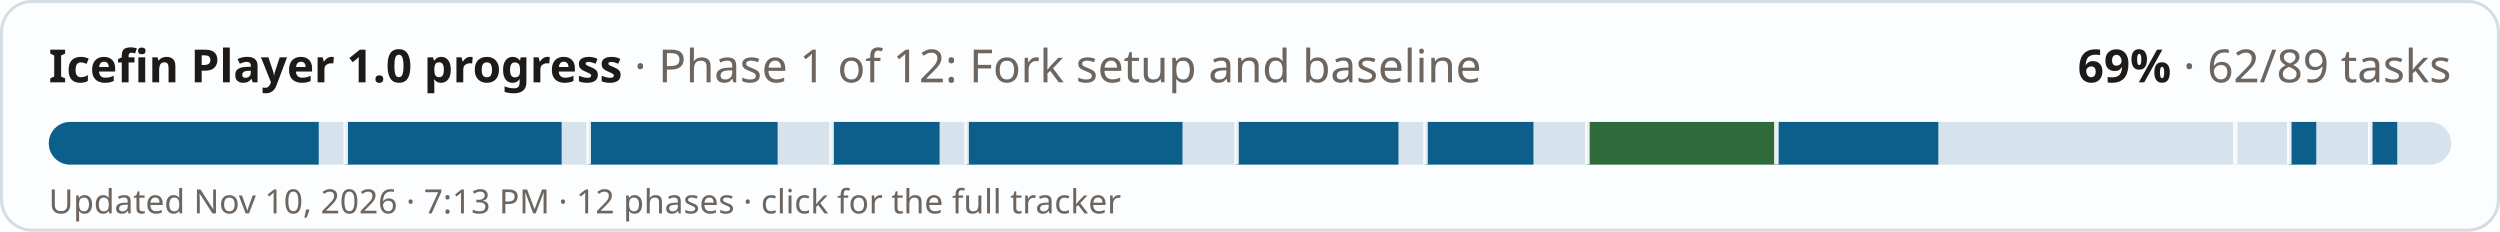
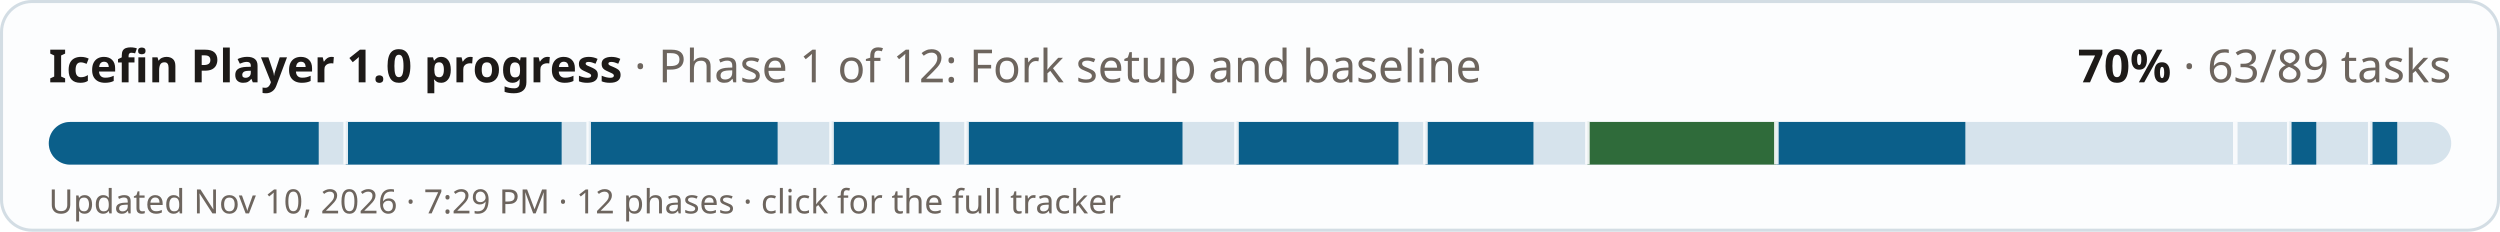
- <svg xmlns="http://www.w3.org/2000/svg" width="820" height="76" viewBox="0 0 820 76" role="img" aria-label="Icefin Player 1.0 progress: 69% (62 of 89 tasks)">
+ <svg xmlns="http://www.w3.org/2000/svg" width="820" height="76" viewBox="0 0 820 76" role="img" aria-label="Icefin Player 1.0 progress: 70% (63 of 89 tasks)">
  <style>
  .bg{fill:#fcfdfe;stroke:#d3dde4} .fg{fill:#1d1a18} .mu{fill:#6d655e} .track{fill:#d6e3ec} .done{fill:#0b5f8a} .full{fill:#2f6b3a} .tick{fill:#fcfdfe;opacity:.9}
  @media (prefers-color-scheme: dark){ .bg{fill:#1a2127;stroke:#2e3a43} .fg{fill:#f1ebe2} .mu{fill:#a99f94} .track{fill:#24384a} .done{fill:#6cb6e4} .full{fill:#6fbf7c} .tick{fill:#1a2127} }
  text{font-family:-apple-system,"Segoe UI",system-ui,"Noto Sans","DejaVu Sans",sans-serif}
</style>
  <rect class="bg" x="0.5" y="0.5" width="819" height="75" rx="10" />
  <text class="fg" x="16" y="27" font-size="15" font-weight="700">Icefin Player 1.0 progress <tspan class="mu" font-weight="400">· Phase 1 of 12: Fork setup and baseline</tspan>
  </text>
-   <text class="fg" x="804" y="27" font-size="15" font-weight="700" text-anchor="end">69% <tspan class="mu" font-weight="400">· 62/89 tasks</tspan>
+   <text class="fg" x="804" y="27" font-size="15" font-weight="700" text-anchor="end">70% <tspan class="mu" font-weight="400">· 63/89 tasks</tspan>
  </text>
  <rect class="track" x="16" y="40" width="788" height="14" rx="7" />
  <clipPath id="c">
    <rect x="16" y="40" width="788" height="14" rx="7" />
  </clipPath>
  <g clip-path="url(#c)">
    <rect class="done" x="16" y="40" width="88.54" height="14" />
    <rect class="done" x="113.39" y="40" width="70.83" height="14" />
    <rect class="done" x="193.08" y="40" width="61.98" height="14" />
    <rect class="done" x="272.76" y="40" width="35.42" height="14" />
    <rect class="done" x="317.03" y="40" width="70.83" height="14" />
    <rect class="done" x="405.57" y="40" width="53.12" height="14" />
    <rect class="done" x="467.55" y="40" width="35.42" height="14" />
    <rect class="full" x="520.67" y="40" width="61.98" height="14" />
-     <rect class="done" x="582.65" y="40" width="53.12" height="14" />
+     <rect class="done" x="582.65" y="40" width="61.98" height="14" />
    <rect class="done" x="750.88" y="40" width="8.85" height="14" />
    <rect class="done" x="777.44" y="40" width="8.85" height="14" />
    <rect class="tick" x="112.64" y="40" width="1.5" height="14" />
    <rect class="tick" x="192.33" y="40" width="1.5" height="14" />
    <rect class="tick" x="272.01" y="40" width="1.5" height="14" />
    <rect class="tick" x="316.28" y="40" width="1.5" height="14" />
    <rect class="tick" x="404.82" y="40" width="1.5" height="14" />
    <rect class="tick" x="466.8" y="40" width="1.5" height="14" />
    <rect class="tick" x="519.92" y="40" width="1.5" height="14" />
    <rect class="tick" x="581.9" y="40" width="1.5" height="14" />
    <rect class="tick" x="732.42" y="40" width="1.5" height="14" />
    <rect class="tick" x="750.13" y="40" width="1.5" height="14" />
    <rect class="tick" x="776.69" y="40" width="1.5" height="14" />
  </g>
-   <text class="mu" x="16" y="70" font-size="11">Updated Nov 10, 2026 · 7:13 PM · 12 phases · click for the full tracker</text>
+   <text class="mu" x="16" y="70" font-size="11">Updated Nov 10, 2026 · 7:29 PM · 12 phases · click for the full tracker</text>
</svg>
